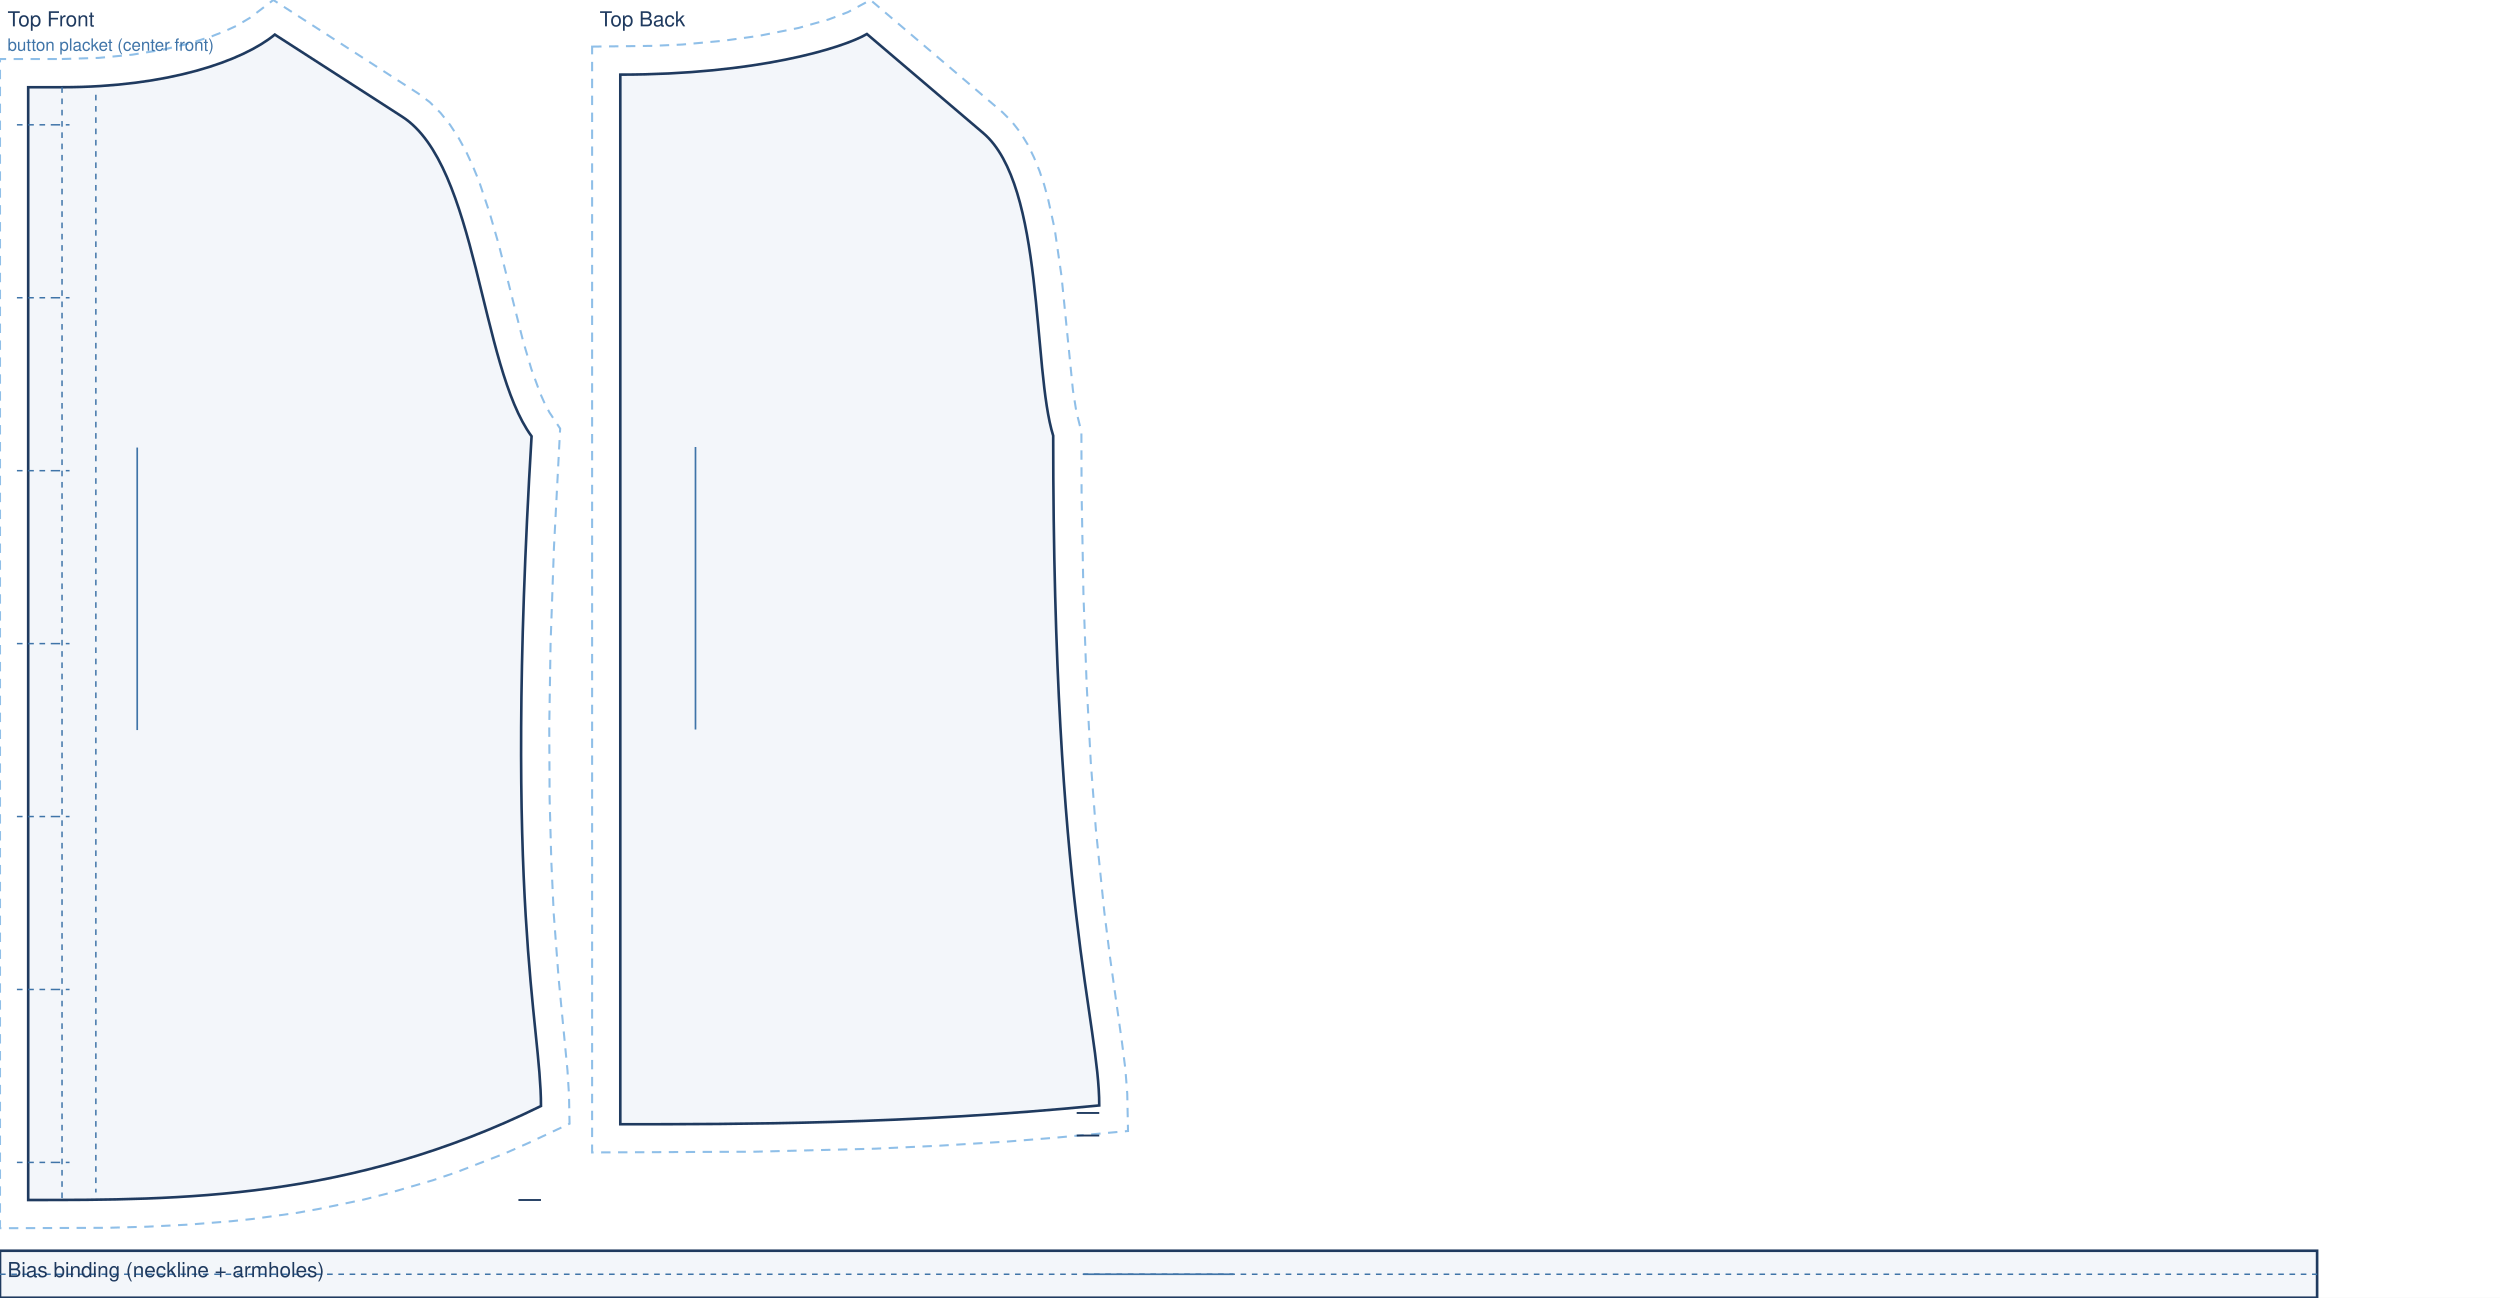
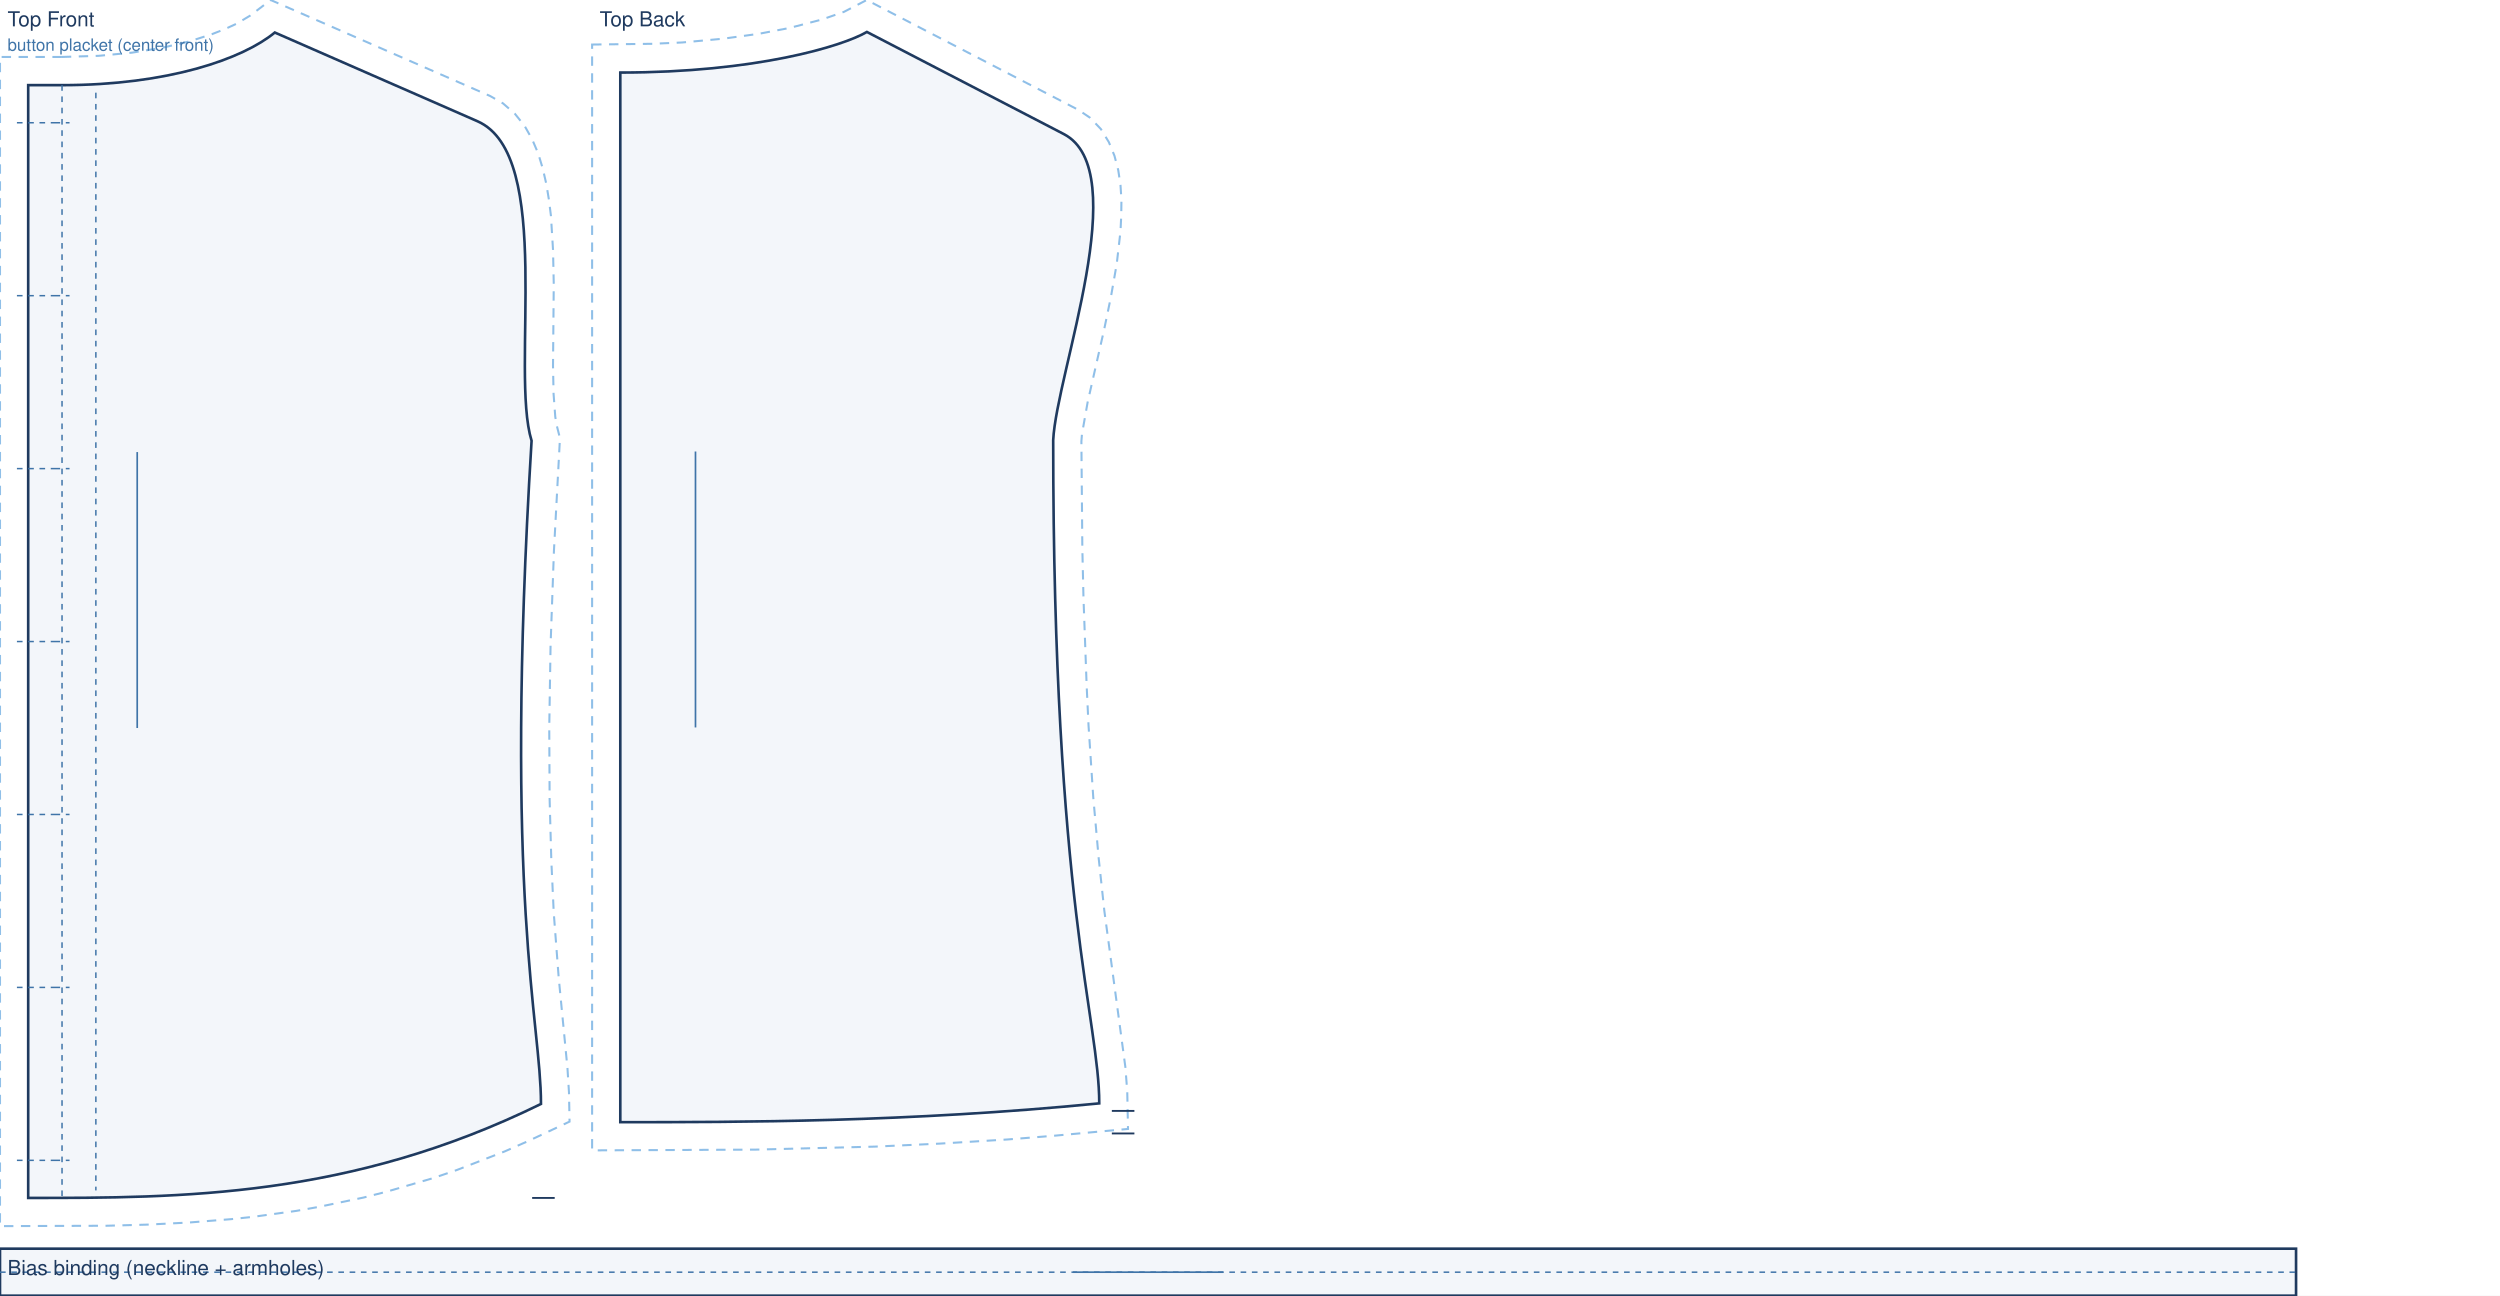
- <svg xmlns="http://www.w3.org/2000/svg" viewBox="0 0 1330.0 690.4" width="100%" role="img">
-   <rect width="1330.0" height="690.4" fill="#fff" />
-   <path transform="translate(33.0 18.4)" d="M -0.1 13.0 L 19.5 12.4 L 37.3 10.7 L 53.3 8.1 L 67.5 4.8 L 79.7 0.9 L 86.8 -1.9 L 92.9 -4.7 L 100.1 -9.0 L 112.4 -18.4 L 189.6 31.4 L 195.7 36.0 L 201.4 41.7 L 206.5 48.1 L 211.0 55.0 L 215.0 62.3 L 218.5 69.9 L 221.8 77.9 L 227.4 94.6 L 232.4 111.9 L 245.3 163.1 L 249.7 178.0 L 254.4 190.9 L 256.8 196.3 L 259.3 201.0 L 265.0 209.6 L 261.7 272.9 L 259.9 324.0 L 259.2 368.4 L 259.4 406.9 L 260.3 439.8 L 261.6 467.9 L 264.2 502.3 L 268.9 551.1 L 269.7 563.9 L 270.0 579.4 L 248.3 589.6 L 235.4 595.3 L 209.9 605.2 L 197.3 609.5 L 172.6 616.7 L 160.4 619.8 L 136.4 624.8 L 124.6 626.9 L 101.3 630.1 L 89.9 631.3 L 67.3 633.1 L 45.3 634.2 L 23.7 634.8 L -33.0 635.0 L -33.0 13.0 Z" fill="none" stroke="#8fbfe8" stroke-width="1.1" stroke-dasharray="5 4" />
-   <path transform="translate(33.0 18.4)" d="M 0.0 28.0 C 56.6 28.0 96.2 14.0 113.2 0.0 L 181.0 43.7 C 221.1 69.5 222.3 176.3 249.8 213.7 C 234.8 463.0 254.8 526.0 254.8 570.0 C 152.9 620.0 63.7 620.0 -18.0 620.0 L -18.0 28.0 L 0.0 28.0 Z" fill="rgba(63,116,168,.06)" stroke="#1f3a5f" stroke-width="1.4" />
-   <path transform="translate(33.0 18.4)" d="M 0.0 28.0 L 0.0 620.0 M 18.0 32.0 L 18.0 616.0 M -4.0 48.0 L 4.0 48.0 M -3.0 48.0 L -24.0 48.0 M -4.0 140.0 L 4.0 140.0 M -3.0 140.0 L -24.0 140.0 M -4.0 232.0 L 4.0 232.0 M -3.0 232.0 L -24.0 232.0 M -4.0 324.0 L 4.0 324.0 M -3.0 324.0 L -24.0 324.0 M -4.0 416.0 L 4.0 416.0 M -3.0 416.0 L -24.0 416.0 M -4.0 508.0 L 4.0 508.0 M -3.0 508.0 L -24.0 508.0 M -4.0 600.0 L 4.0 600.0 M -3.0 600.0 L -24.0 600.0" fill="none" stroke="#3f74a8" stroke-width="0.8" stroke-dasharray="3 3" />
-   <path transform="translate(33.0 18.4)" d="M 254.8 620.0 L 242.8 620.0" fill="none" stroke="#1f3a5f" stroke-width="1.0" />
-   <line transform="translate(33.0 18.4)" x1="40.0" y1="219.7" x2="40.0" y2="370.0" stroke="#3f74a8" stroke-width="0.9" />
-   <text transform="translate(33.0 18.4)" x="-29.0" y="-4.4" font-family="Helvetica,Arial,sans-serif" font-size="11" fill="#1f3a5f">Top Front</text>
-   <text transform="translate(33.0 18.4)" x="-29.0" y="8.6" font-family="Helvetica,Arial,sans-serif" font-size="9" fill="#3f74a8">button placket (center front)</text>
-   <path transform="translate(330.0 18.1)" d="M -15.0 6.7 L 17.0 6.3 L 32.9 5.6 L 54.6 3.6 L 73.6 1.0 L 94.7 -3.2 L 110.7 -7.7 L 121.0 -11.6 L 133.1 -18.1 L 203.3 41.6 L 208.2 46.5 L 212.9 52.5 L 216.8 58.9 L 220.1 65.7 L 223.0 72.8 L 225.5 80.2 L 227.6 87.9 L 231.1 103.8 L 234.7 128.6 L 240.8 189.5 L 242.6 200.8 L 245.3 211.6 L 245.4 243.8 L 246.4 298.4 L 248.1 346.1 L 250.3 387.5 L 253.0 423.1 L 257.5 467.1 L 260.5 491.0 L 266.9 536.5 L 268.7 550.7 L 269.7 563.8 L 270.1 583.6 L 230.9 587.2 L 206.0 589.2 L 170.0 591.4 L 135.5 593.0 L 71.9 594.6 L -15.0 595.0 Z" fill="none" stroke="#8fbfe8" stroke-width="1.1" stroke-dasharray="5 4" />
-   <path transform="translate(330.0 18.1)" d="M 0.0 21.6 C 72.2 21.6 118.1 7.6 131.2 0.0 L 193.1 52.7 C 225.8 80.5 219.2 178.3 230.3 213.7 C 230.3 463.0 254.8 526.0 254.8 570.0 C 152.9 580.0 63.7 580.0 0.0 580.0 L 0.0 21.6 Z" fill="rgba(63,116,168,.06)" stroke="#1f3a5f" stroke-width="1.4" />
-   <path transform="translate(330.0 18.1)" d="M 254.8 574.0 L 242.8 574.0 M 254.8 586.0 L 242.8 586.0" fill="none" stroke="#1f3a5f" stroke-width="1.0" />
-   <line transform="translate(330.0 18.1)" x1="40.0" y1="219.7" x2="40.0" y2="370.0" stroke="#3f74a8" stroke-width="0.9" />
-   <text transform="translate(330.0 18.1)" x="-11.0" y="-4.1" font-family="Helvetica,Arial,sans-serif" font-size="11" fill="#1f3a5f">Top Back</text>
-   <path transform="translate(0.0 665.4)" d="M 0.0 0.0 L 1232.7 0.0 L 1232.7 25.0 L 0.0 25.0 Z" fill="rgba(63,116,168,.06)" stroke="#1f3a5f" stroke-width="1.4" />
-   <path transform="translate(0.0 665.4)" d="M 0.0 12.5 L 1232.7 12.5" fill="none" stroke="#3f74a8" stroke-width="0.8" stroke-dasharray="3 3" />
-   <line transform="translate(0.0 665.4)" x1="576.3" y1="12.5" x2="656.3" y2="12.5" stroke="#3f74a8" stroke-width="0.9" />
-   <text transform="translate(0.0 665.4)" x="4.0" y="14.0" font-family="Helvetica,Arial,sans-serif" font-size="11" fill="#1f3a5f">Bias binding (neckline + armholes)</text>
+ <svg xmlns="http://www.w3.org/2000/svg" viewBox="0 0 1330.0 689.3" width="100%" role="img">
+   <rect width="1330.0" height="689.3" fill="#fff" />
+   <path transform="translate(33.0 17.3)" d="M -0.1 13.0 L 19.5 12.4 L 37.3 10.7 L 53.3 8.1 L 67.5 4.8 L 79.7 0.9 L 86.8 -1.9 L 92.9 -4.7 L 100.1 -9.0 L 111.0 -17.3 L 227.8 33.8 L 234.6 37.7 L 240.9 43.2 L 246.1 49.7 L 250.1 56.8 L 253.3 64.3 L 255.7 72.2 L 257.6 80.4 L 259.0 88.8 L 260.1 97.5 L 261.2 115.5 L 261.6 133.8 L 261.2 177.4 L 261.5 192.2 L 262.4 204.4 L 263.2 209.1 L 264.9 215.8 L 261.7 275.6 L 259.9 326.0 L 259.2 369.9 L 259.4 407.9 L 260.3 440.5 L 261.6 468.4 L 264.2 502.5 L 268.9 551.1 L 269.7 563.9 L 270.0 579.4 L 248.3 589.6 L 235.4 595.3 L 209.9 605.2 L 197.3 609.5 L 172.6 616.7 L 160.4 619.8 L 136.4 624.8 L 124.6 626.9 L 101.3 630.1 L 89.9 631.3 L 67.3 633.1 L 45.3 634.2 L 23.7 634.8 L -33.0 635.0 L -33.0 13.0 Z" fill="none" stroke="#8fbfe8" stroke-width="1.1" stroke-dasharray="5 4" />
+   <path transform="translate(33.0 17.3)" d="M 0.0 28.0 C 56.6 28.0 96.2 14.0 113.2 0.0 L 221.0 47.2 C 262.1 65.2 238.3 179.8 249.8 217.2 C 234.8 463.0 254.8 526.0 254.8 570.0 C 152.9 620.0 63.7 620.0 -18.0 620.0 L -18.0 28.0 L 0.0 28.0 Z" fill="rgba(63,116,168,.06)" stroke="#1f3a5f" stroke-width="1.4" />
+   <path transform="translate(33.0 17.3)" d="M 0.0 28.0 L 0.0 620.0 M 18.0 32.0 L 18.0 616.0 M -4.0 48.0 L 4.0 48.0 M -3.0 48.0 L -24.0 48.0 M -4.0 140.0 L 4.0 140.0 M -3.0 140.0 L -24.0 140.0 M -4.0 232.0 L 4.0 232.0 M -3.0 232.0 L -24.0 232.0 M -4.0 324.0 L 4.0 324.0 M -3.0 324.0 L -24.0 324.0 M -4.0 416.0 L 4.0 416.0 M -3.0 416.0 L -24.0 416.0 M -4.0 508.0 L 4.0 508.0 M -3.0 508.0 L -24.0 508.0 M -4.0 600.0 L 4.0 600.0 M -3.0 600.0 L -24.0 600.0" fill="none" stroke="#3f74a8" stroke-width="0.8" stroke-dasharray="3 3" />
+   <path transform="translate(33.0 17.3)" d="M 262.1 620.0 L 250.1 620.0" fill="none" stroke="#1f3a5f" stroke-width="1.0" />
+   <line transform="translate(33.0 17.3)" x1="40.0" y1="223.2" x2="40.0" y2="370.0" stroke="#3f74a8" stroke-width="0.9" />
+   <text transform="translate(33.0 17.3)" x="-29.0" y="-3.3" font-family="Helvetica,Arial,sans-serif" font-size="11" fill="#1f3a5f">Top Front</text>
+   <text transform="translate(33.0 17.3)" x="-29.0" y="9.7" font-family="Helvetica,Arial,sans-serif" font-size="9" fill="#3f74a8">button placket (center front)</text>
+   <path transform="translate(330.0 17.0)" d="M -15.0 6.7 L 17.0 6.3 L 32.9 5.6 L 54.6 3.6 L 73.6 1.0 L 89.9 -2.1 L 107.2 -6.6 L 119.0 -10.7 L 131.1 -17.0 L 243.6 41.4 L 250.0 45.7 L 255.7 51.7 L 259.9 58.6 L 262.9 65.9 L 264.9 73.5 L 266.1 81.4 L 266.6 89.4 L 266.5 97.7 L 266.1 106.1 L 264.1 123.4 L 261.0 141.0 L 257.4 158.3 L 248.6 197.1 L 245.6 214.0 L 245.3 217.8 L 245.8 274.7 L 246.4 300.7 L 248.1 347.8 L 249.1 369.0 L 251.6 407.0 L 254.5 439.6 L 257.5 467.5 L 268.7 550.7 L 269.7 563.8 L 270.1 583.6 L 230.9 587.2 L 206.0 589.2 L 170.0 591.4 L 135.5 593.0 L 71.9 594.6 L -15.0 595.0 Z" fill="none" stroke="#8fbfe8" stroke-width="1.1" stroke-dasharray="5 4" />
+   <path transform="translate(330.0 17.0)" d="M 0.0 21.6 C 72.2 21.6 118.1 7.6 131.2 0.0 L 235.9 54.3 C 273.5 73.8 232.0 181.4 230.3 217.2 C 230.3 463.0 254.8 526.0 254.8 570.0 C 152.9 580.0 63.7 580.0 0.0 580.0 L 0.0 21.6 Z" fill="rgba(63,116,168,.06)" stroke="#1f3a5f" stroke-width="1.4" />
+   <path transform="translate(330.0 17.0)" d="M 273.5 574.0 L 261.5 574.0 M 273.5 586.0 L 261.5 586.0" fill="none" stroke="#1f3a5f" stroke-width="1.0" />
+   <line transform="translate(330.0 17.0)" x1="40.0" y1="223.2" x2="40.0" y2="370.0" stroke="#3f74a8" stroke-width="0.9" />
+   <text transform="translate(330.0 17.0)" x="-11.0" y="-3.0" font-family="Helvetica,Arial,sans-serif" font-size="11" fill="#1f3a5f">Top Back</text>
+   <path transform="translate(0.0 664.3)" d="M 0.0 0.0 L 1221.5 0.0 L 1221.5 25.0 L 0.0 25.0 Z" fill="rgba(63,116,168,.06)" stroke="#1f3a5f" stroke-width="1.4" />
+   <path transform="translate(0.0 664.3)" d="M 0.0 12.5 L 1221.5 12.5" fill="none" stroke="#3f74a8" stroke-width="0.8" stroke-dasharray="3 3" />
+   <line transform="translate(0.0 664.3)" x1="570.8" y1="12.5" x2="650.8" y2="12.5" stroke="#3f74a8" stroke-width="0.9" />
+   <text transform="translate(0.0 664.3)" x="4.0" y="14.0" font-family="Helvetica,Arial,sans-serif" font-size="11" fill="#1f3a5f">Bias binding (neckline + armholes)</text>
</svg>
